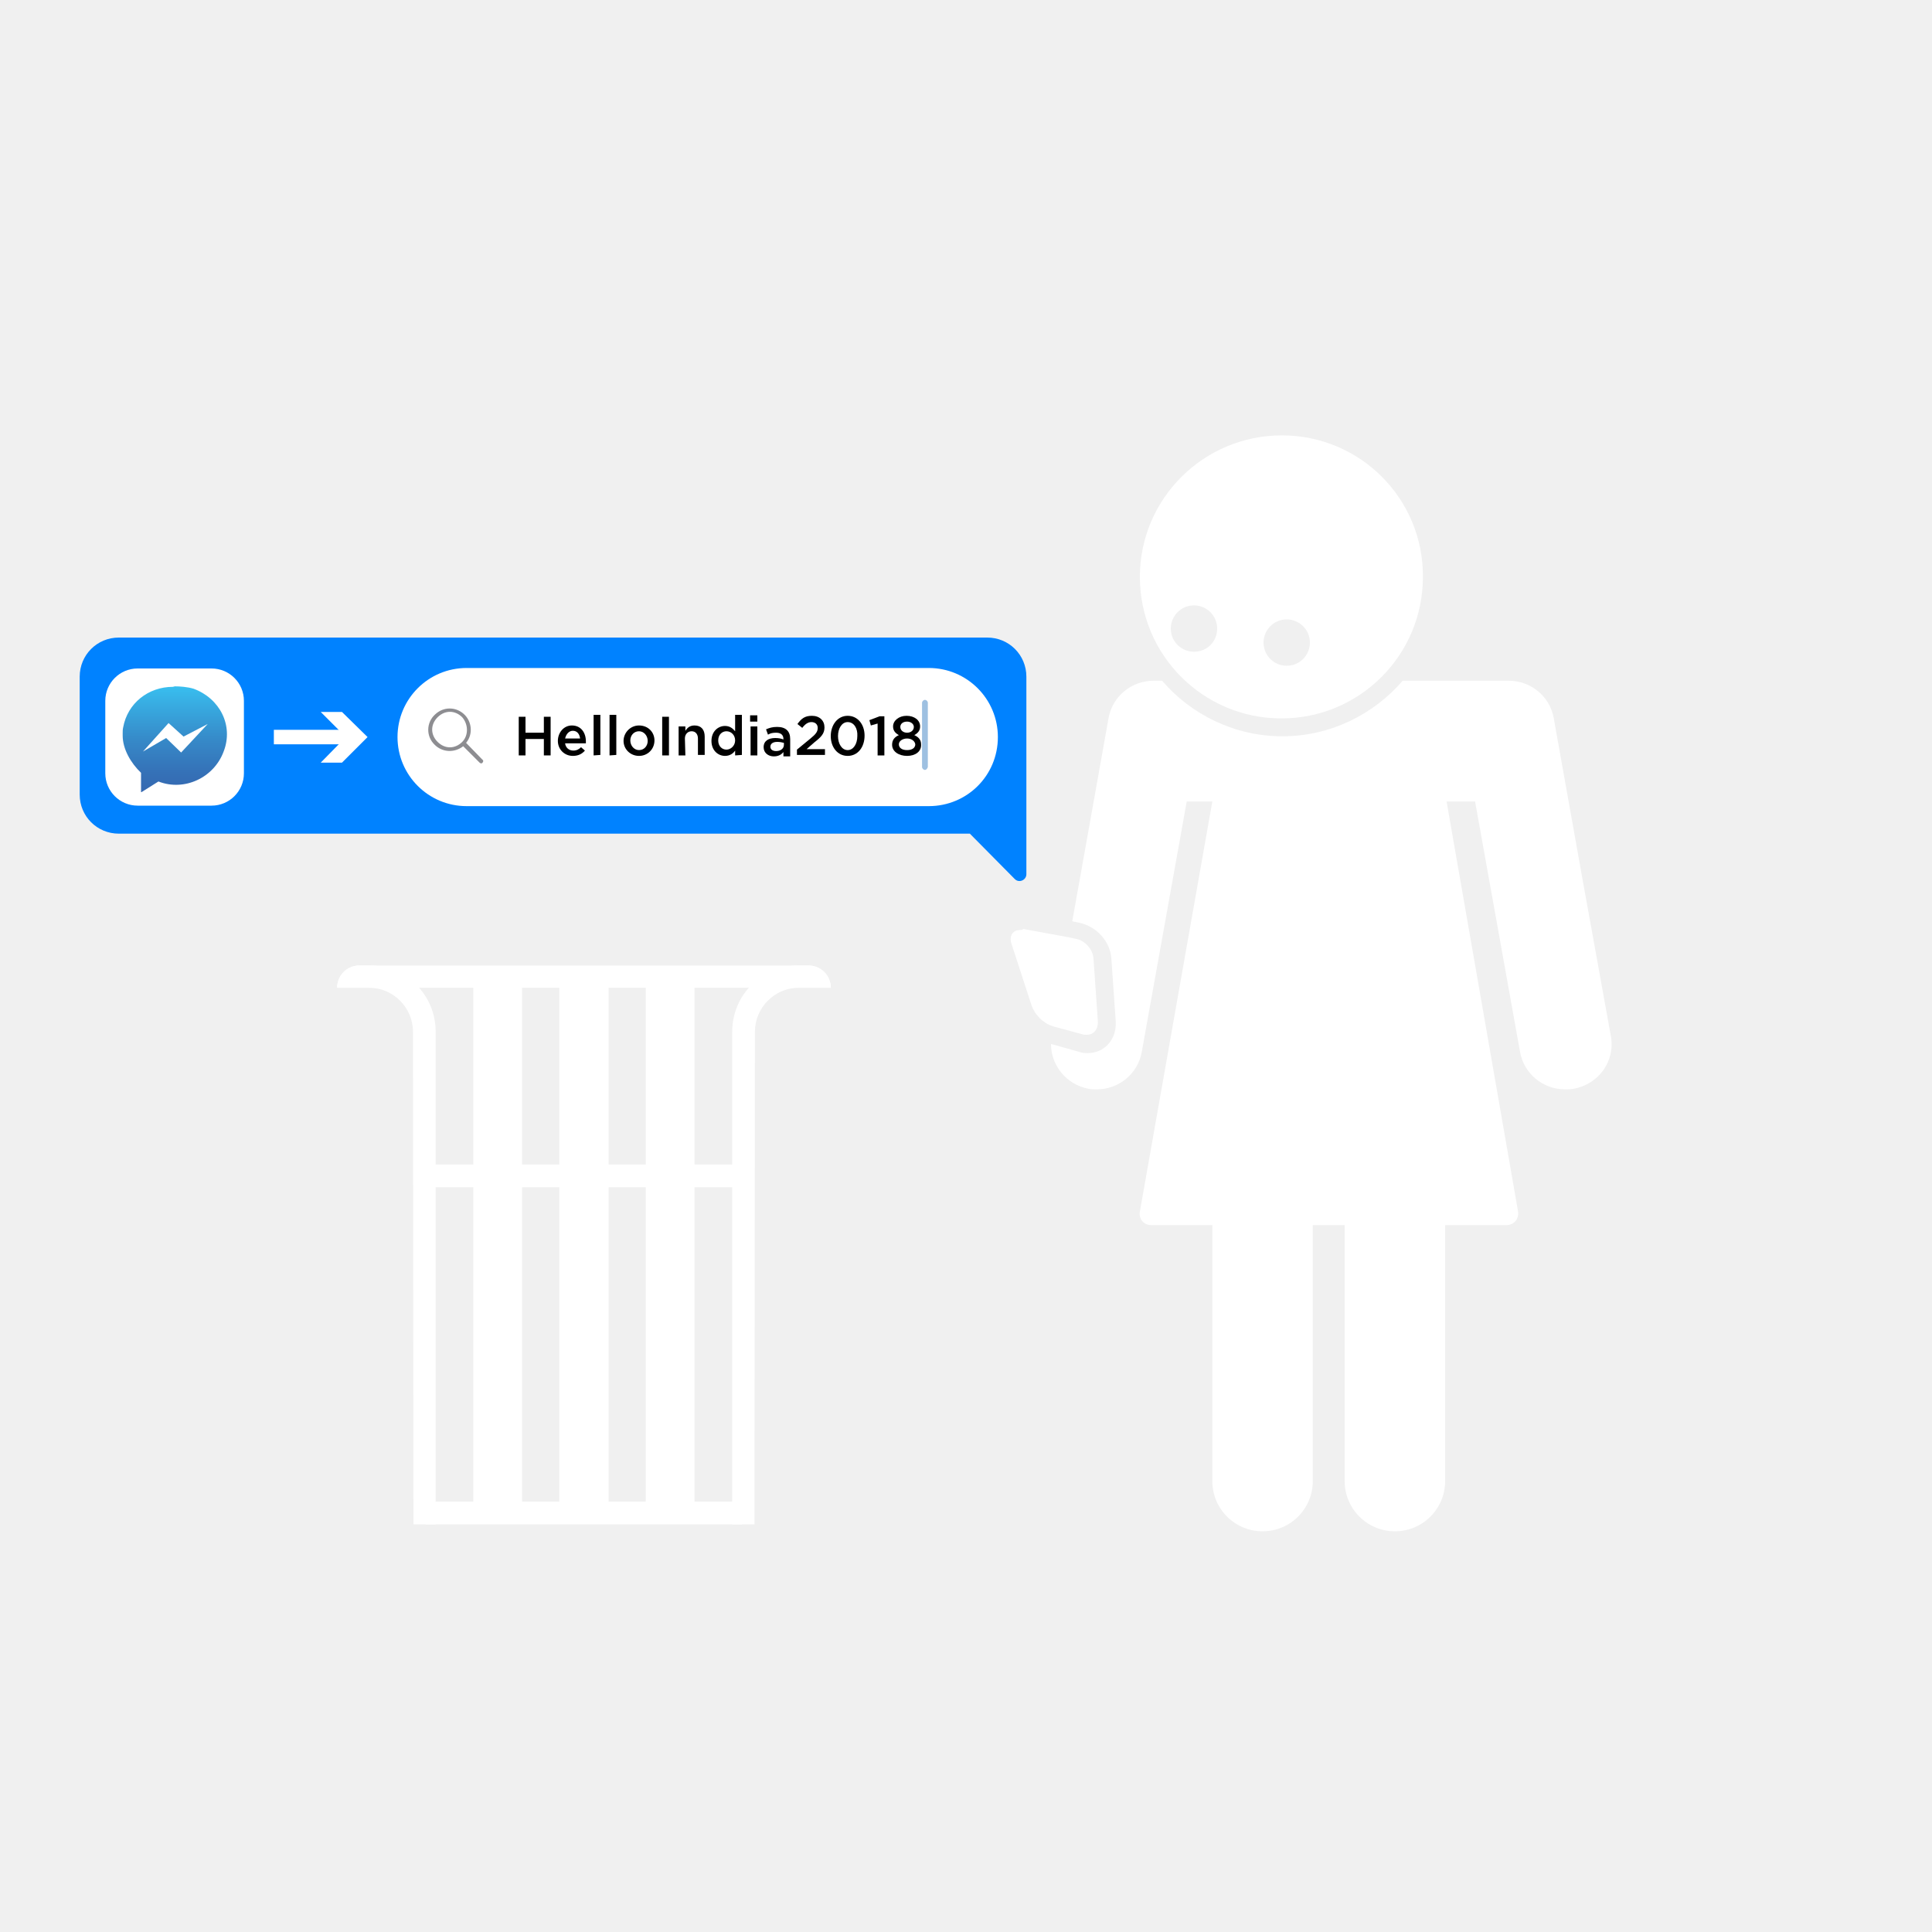
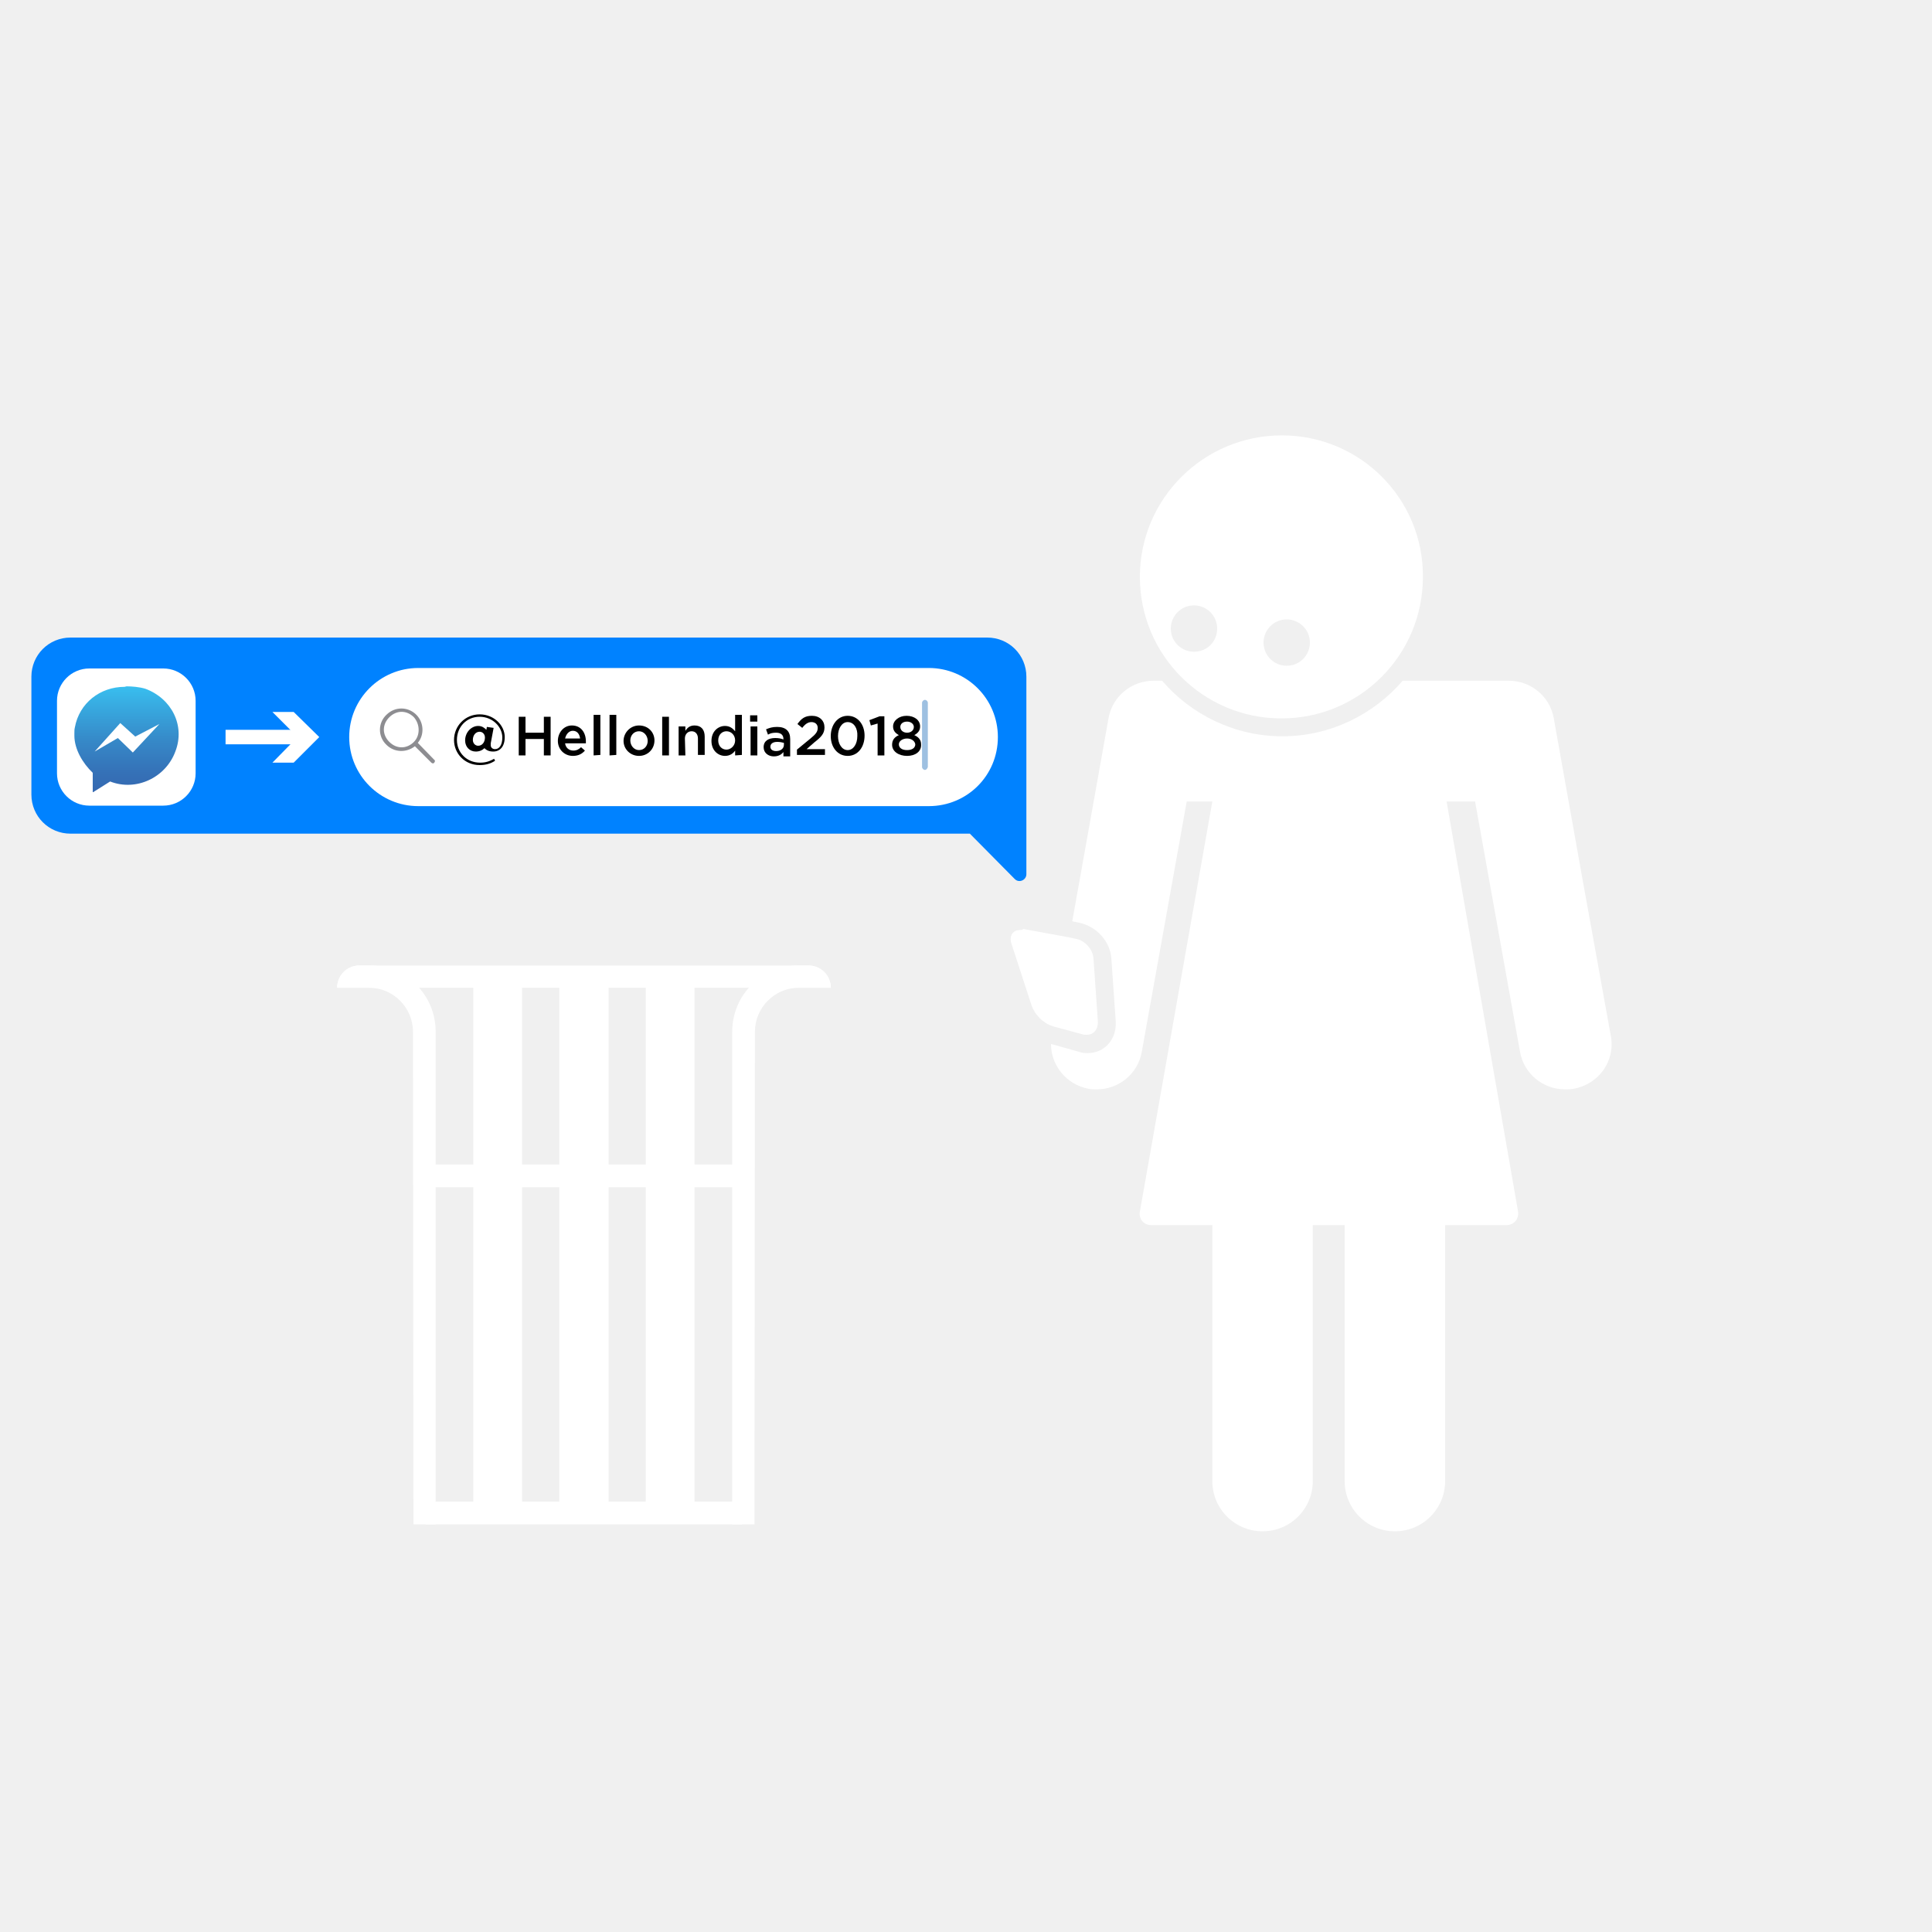
<svg xmlns="http://www.w3.org/2000/svg" version="1.1" id="Layer_1" x="0px" y="0px" viewBox="0 0 400 400" style="enable-background:new 0 0 400 400;" xml:space="preserve">
  <style type="text/css">
	.st0{display:none;}
	.st1{display:inline;}
	.st2{fill:#FFFFFF;}
	.st3{display:none;fill:#2A2A2A;enable-background:new    ;}
	.st4{font-family:'GothamHTF-Black';}
	.st5{font-size:15.902px;}
	.st6{fill:#0082FF;}
	.st7{display:none;fill:#676767;enable-background:new    ;}
	.st8{font-family:'GothamHTF-Medium';}
	.st9{font-size:16.208px;}
	.st10{fill:#8D8D91;}
	.st11{enable-background:new    ;}
	.st12{fill:#9EC0E1;}
	.st13{fill:url(#SVGID_1_);}
	.st14{fill:none;stroke:#FFFFFF;stroke-width:3;stroke-miterlimit:10;}
	.st15{display:inline;fill:#448AFE;}
	.st16{display:inline;fill:#FFFFFF;}
	.st17{display:inline;fill:url(#SVGID_2_);}
	.st18{display:inline;fill:#FEFEFE;}
	.st19{display:inline;fill:#666666;}
	.st20{display:inline;fill:url(#SVGID_3_);}
	.st21{display:inline;fill:none;stroke:#448AFE;stroke-width:1.06;stroke-linecap:round;stroke-linejoin:round;}
	.st22{fill:#666666;}
	.st23{font-size:13.748px;}
</style>
  <g id="Layer_2_1_" class="st0">
-     <rect y="0" class="st1" width="400" height="400" />
+     <rect class="st1" width="400" height="400" />
  </g>
  <g id="Layer_1_1_">
    <g id="Page-1_1_">
      <g id="process-2">
        <g id="Page-1" transform="translate(166, 84)">
          <g id="Group-31" transform="translate(0, 0.14)">
            <path id="Fill-23" class="st2" d="M167.5,130.3l-6-33.2l-4.7-26.3l-1.1-6.2c-0.8-4.6-4.8-7.8-9.3-7.8l0,0h-12.8h-9.2       c-6,7-15,11.5-24.9,11.5s-18.9-4.5-24.9-11.5h-1.8l0,0c-4.5,0-8.5,3.2-9.3,7.8l-1.1,6.2l-4.7,26.3l-1.7,9.5l1.4,0.3       c3.6,0.7,6.5,3.9,6.7,7.5l0.9,12.9c0.1,1.8-0.4,3.5-1.6,4.8c-1.1,1.2-2.6,1.8-4.3,1.8c-0.6,0-1.2-0.1-1.8-0.3l-5.7-1.6       c0,4.5,3.2,8.4,7.8,9.3c0.6,0.1,1.1,0.1,1.7,0.1c4.5,0,8.5-3.2,9.3-7.8l9.3-51.8H85l-15,84.9c-0.3,1.5,0.8,2.8,2.3,2.8H85v53       c0,5.8,4.7,10.4,10.4,10.4c5.8,0,10.4-4.7,10.4-10.4v-53h6.6v53c0,5.8,4.7,10.4,10.4,10.4c5.8,0,10.4-4.7,10.4-10.4v-53h12.7       c1.6,0,2.6-1.3,2.4-2.8l-14.8-84.9h5.9l9.3,51.8c0.8,4.6,4.8,7.8,9.3,7.8c0.6,0,1.1,0,1.7-0.1       C165,140.4,168.5,135.5,167.5,130.3" />
            <path id="Fill-24" class="st2" d="M45.2,108.4c-1.5,0-2.3,1.2-1.8,2.8l4.2,12.9c0.1,0.2,0.2,0.5,0.3,0.7l0.2,0.3l0.2,0.4       l0.3,0.4l0.2,0.2c0.1,0.2,0.3,0.3,0.4,0.5l0.1,0.1c0.2,0.2,0.4,0.4,0.6,0.5l0,0c0.6,0.5,1.3,0.9,2,1.1l0,0l0.3,0.1l5.9,1.6       c0.3,0.1,0.6,0.1,0.9,0.1c1.4,0,2.4-1.1,2.3-2.8l-0.9-12.9c-0.1-2-1.8-3.9-3.8-4.2l-1.4-0.3l-9.3-1.7       C45.6,108.4,45.4,108.4,45.2,108.4" />
            <path id="Fill-25" class="st2" d="M99.4,6C83.2,6,70,19.1,70,35.3s13.1,29.3,29.3,29.3s29.3-13.1,29.3-29.3       C128.7,19.1,115.6,6,99.4,6 M81.2,50.8c-2.6,0-4.8-2.1-4.8-4.8c0-2.6,2.1-4.8,4.8-4.8c2.6,0,4.8,2.1,4.8,4.8       S83.9,50.8,81.2,50.8 M100.4,53.7c-2.6,0-4.8-2.1-4.8-4.8c0-2.6,2.1-4.8,4.8-4.8c2.6,0,4.8,2.1,4.8,4.8       C105.2,51.6,103,53.7,100.4,53.7" />
          </g>
        </g>
        <g id="process-2_4_">
          <g>
            <rect x="88.1" y="241.1" class="st2" width="65.5" height="4.7" />
            <rect x="88.1" y="310.9" class="st2" width="65.5" height="4.7" />
            <path class="st2" d="M156.2,315.6h-4.6v-102c0-7.6,6.1-13.7,13.7-13.7h2.1c2.5,0,4.6,2,4.6,4.6l0,0h-6.6c-5,0-9.1,4.1-9.1,9.1       L156.2,315.6L156.2,315.6z" />
            <rect x="133.7" y="202.5" class="st2" width="10.1" height="111.1" />
            <path class="st2" d="M85.6,315.6h4.6v-102c0-7.6-6.1-13.7-13.7-13.7h-2.1c-2.5,0-4.6,2-4.6,4.6l0,0h6.6c5,0,9.1,4.1,9.1,9.1       L85.6,315.6L85.6,315.6z" />
            <rect x="115.8" y="202.5" class="st2" width="10.2" height="111.1" />
            <rect x="98" y="202.5" class="st2" width="10.1" height="111.1" />
            <path class="st2" d="M69.8,204.5L69.8,204.5c0-2.5,2-4.6,4.6-4.6h46.5h46.5c2.5,0,4.6,2,4.6,4.6l0,0h-51.1H69.8z" />
          </g>
        </g>
      </g>
    </g>
    <g id="_x33__1_">
      <text id="text_3_" transform="matrix(0.9717 -0.2362 0.2362 0.9717 92.7686 255.9927)" class="st3 st4 st5">#CODE</text>
    </g>
    <g>
-       <path class="st6" d="M210.1,182l-9.3-9.4H24.6c-4.5,0-8.1-3.6-8.1-8.1v-24.4c0-4.5,3.6-8.1,8.1-8.1h179.8c4.5,0,8.1,3.6,8.1,8.1    v32.4l0,8.5C212.5,182.2,211,182.9,210.1,182z" />
+       <path class="st6" d="M210.1,182l-9.3-9.4H14.6c-4.5,0-8.1-3.6-8.1-8.1v-24.4c0-4.5,3.6-8.1,8.1-8.1h189.8c4.5,0,8.1,3.6,8.1,8.1    v32.4v8.5C212.5,182.2,211,182.9,210.1,182z" />
      <text transform="matrix(1 0 0 1 69.4097 154.3027)" class="st7 st8 st9">HelloIndia2018</text>
      <g>
-         <path class="st2" d="M192.3,166.9H96.6c-7.9,0-14.3-6.4-14.3-14.3l0,0c0-7.9,6.4-14.3,14.3-14.3h95.7c7.9,0,14.3,6.4,14.3,14.3     l0,0C206.6,160.6,200.2,166.9,192.3,166.9z" />
+         <path class="st2" d="M192.3,166.9H86.6c-7.9,0-14.3-6.4-14.3-14.3l0,0c0-7.9,6.4-14.3,14.3-14.3h105.7c7.9,0,14.3,6.4,14.3,14.3     l0,0C206.6,160.6,200.2,166.9,192.3,166.9z" />
        <g>
-           <path class="st10" d="M96.5,153.8c1.5-1.8,1.2-4.5-0.5-6s-4.2-1.5-5.9,0.1c-1.9,1.7-1.9,4.6-0.1,6.3c1.6,1.6,4.1,1.7,5.9,0.3      l3.4,3.4c0.2,0.2,0.5,0.2,0.6,0l0,0c0.2-0.2,0.2-0.5,0-0.6L96.5,153.8z M95.7,153.6c-1.5,1.5-3.6,1.5-5.1,0s-1.5-3.6,0-5.1      s3.6-1.5,5.1,0C97,150,97,152.3,95.7,153.6z" />
+           <path class="st10" d="M86.5,153.8c1.5-1.8,1.2-4.5-0.5-6s-4.2-1.5-5.9,0.1c-1.9,1.7-1.9,4.6-0.1,6.3c1.6,1.6,4.1,1.7,5.9,0.3      l3.4,3.4c0.2,0.2,0.5,0.2,0.6,0l0,0c0.2-0.2,0.2-0.5,0-0.6L86.5,153.8z M85.7,153.6c-1.5,1.5-3.6,1.5-5.1,0s-1.5-3.6,0-5.1      s3.6-1.5,5.1,0C87,150,87,152.3,85.7,153.6z" />
        </g>
        <g class="st11">
          <path d="M108.8,153v3.4h-1.4v-8h1.4v3.3h3.8v-3.3h1.4v8h-1.4V153H108.8z" />
          <path d="M118.7,155.4c0.7,0,1.2-0.3,1.6-0.7l0.8,0.7c-0.6,0.7-1.4,1.1-2.5,1.1c-1.7,0-3.1-1.3-3.1-3.1c0-1.7,1.2-3.2,2.9-3.2      c1.9,0,2.9,1.5,2.9,3.3c0,0.1,0,0.2,0,0.4H117C117.1,154.8,117.8,155.4,118.7,155.4z M120.1,152.9c-0.1-0.9-0.6-1.6-1.5-1.6      c-0.8,0-1.4,0.7-1.6,1.6H120.1z" />
          <path d="M122.9,156.4V148h1.4v8.3L122.9,156.4L122.9,156.4z" />
          <path d="M126.2,156.4V148h1.4v8.3L126.2,156.4L126.2,156.4z" />
          <path d="M132.3,156.5c-1.8,0-3.2-1.4-3.2-3.1c0-1.7,1.4-3.2,3.2-3.2c1.9,0,3.2,1.4,3.2,3.1C135.5,155.1,134.1,156.5,132.3,156.5      z M132.3,151.4c-1.1,0-1.8,0.9-1.8,1.9c0,1.1,0.8,2,1.8,2c1.1,0,1.8-0.9,1.8-1.9C134.1,152.3,133.3,151.4,132.3,151.4z" />
          <path d="M138.5,148.4v8h-1.4v-8H138.5z" />
          <path d="M141.9,156.4h-1.4v-6h1.4v0.9c0.4-0.6,0.9-1.1,1.9-1.1c1.4,0,2.1,0.9,2.1,2.3v3.8h-1.4v-3.4c0-0.9-0.5-1.5-1.3-1.5      s-1.4,0.6-1.4,1.5L141.9,156.4L141.9,156.4z" />
          <path d="M152.2,156.4v-1c-0.4,0.6-1.1,1.1-2.1,1.1c-1.4,0-2.8-1.1-2.8-3.1s1.4-3.1,2.8-3.1c1,0,1.6,0.5,2.1,1.1V148h1.4v8.3      L152.2,156.4L152.2,156.4z M150.4,151.4c-0.9,0-1.7,0.7-1.7,1.9s0.8,1.9,1.7,1.9s1.8-0.8,1.8-1.9S151.4,151.4,150.4,151.4z" />
          <path d="M155.3,149.4v-1.3h1.5v1.3H155.3z M155.4,156.4v-6h1.4v6H155.4z" />
          <path d="M162.2,156.4v-0.7c-0.4,0.5-1,0.9-2,0.9c-1.1,0-2.1-0.7-2.1-1.9l0,0c0-1.3,1-1.9,2.4-1.9c0.7,0,1.2,0.1,1.7,0.3V153      c0-0.8-0.5-1.3-1.5-1.3c-0.7,0-1.2,0.1-1.7,0.4l-0.4-1.1c0.7-0.3,1.3-0.5,2.3-0.5c1.8,0,2.7,0.9,2.7,2.5v3.6h-1.4V156.4z       M162.3,153.8c-0.4-0.1-0.8-0.2-1.4-0.2c-0.9,0-1.4,0.4-1.4,1l0,0c0,0.6,0.5,0.9,1.2,0.9c0.9,0,1.6-0.5,1.6-1.3L162.3,153.8      L162.3,153.8z" />
          <path d="M166.1,150.7l-1-0.8c0.8-1.1,1.5-1.7,3-1.7c1.6,0,2.6,1,2.6,2.4c0,1.3-0.7,2-2.1,3.1l-1.6,1.4h3.8v1.2H165v-1.1l2.8-2.3      c1.1-0.9,1.5-1.4,1.5-2.2s-0.6-1.2-1.3-1.2S166.7,149.9,166.1,150.7z" />
          <path d="M175.5,156.5c-2.1,0-3.5-1.8-3.5-4.1s1.4-4.2,3.5-4.2s3.5,1.8,3.5,4.1C179,154.7,177.6,156.5,175.5,156.5z M175.5,149.5      c-1.2,0-2,1.3-2,2.9c0,1.6,0.8,2.9,2,2.9s2-1.3,2-2.9C177.6,150.8,176.8,149.5,175.5,149.5z" />
          <path d="M182.1,148.3h1v8.1h-1.4v-6.6l-1.4,0.4l-0.3-1.1L182.1,148.3z" />
          <path d="M187.8,156.5c-1.7,0-3.1-0.9-3.1-2.3c0-1,0.5-1.6,1.4-2c-0.7-0.4-1.2-0.9-1.2-1.8c0-1.2,1.2-2.2,2.8-2.2      s2.8,0.9,2.8,2.2c0,0.9-0.5,1.4-1.2,1.8c0.9,0.4,1.4,1,1.4,1.9C190.8,155.6,189.5,156.5,187.8,156.5z M187.8,152.9      c-0.9,0-1.7,0.5-1.7,1.2s0.6,1.2,1.7,1.2c1.1,0,1.7-0.5,1.7-1.2C189.4,153.4,188.7,152.9,187.8,152.9z M187.8,149.4      c-0.9,0-1.4,0.5-1.4,1.1c0,0.7,0.6,1.2,1.4,1.2c0.8,0,1.4-0.5,1.4-1.2C189.2,149.9,188.6,149.4,187.8,149.4z" />
        </g>
        <g>
          <path class="st12" d="M191.5,159.4c-0.3,0-0.6-0.3-0.6-0.6v-13.3c0-0.3,0.3-0.6,0.6-0.6s0.6,0.3,0.6,0.6v13.3      C192,159.1,191.8,159.4,191.5,159.4z" />
        </g>
      </g>
      <g>
-         <path class="st2" d="M43.8,166.8H28.5c-3.7,0-6.7-3-6.7-6.7v-15c0-3.7,3-6.7,6.7-6.7h15.3c3.7,0,6.7,3,6.7,6.7v15     C50.5,163.8,47.5,166.8,43.8,166.8z" />
-         <linearGradient id="SVGID_1_" gradientUnits="userSpaceOnUse" x1="36.193" y1="2148.154" x2="36.193" y2="2126.254" gradientTransform="matrix(1 0 0 1 0 -1984)">
+         <path class="st2" d="M33.8,166.8H18.5c-3.7,0-6.7-3-6.7-6.7v-15c0-3.7,3-6.7,6.7-6.7h15.3c3.7,0,6.7,3,6.7,6.7v15     C40.5,163.8,37.5,166.8,33.8,166.8z" />
+         <linearGradient id="SVGID_1_" gradientUnits="userSpaceOnUse" x1="26.193" y1="-1746.154" x2="26.193" y2="-1724.254" gradientTransform="matrix(1 0 0 -1 0 -1582)">
          <stop offset="0" style="stop-color:#3568B0" />
          <stop offset="0.189" style="stop-color:#3571B7" />
          <stop offset="0.497" style="stop-color:#3689C8" />
          <stop offset="0.883" style="stop-color:#38B1E5" />
          <stop offset="1" style="stop-color:#38BEEF" />
        </linearGradient>
-         <path class="st13" d="M35.8,142.2c-5.1,0-9.4,3.4-10.3,8.4c-0.1,0.4-0.1,0.8-0.1,1.2c0,0.1,0,0.4,0,0.5l0,0     c0,2.8,1.7,5.7,3.8,7.7v4h0.1l3.5-2.2c5.4,2.1,11.5-0.8,13.5-6.2c2.1-5.4-0.8-11-6.2-13c-1.3-0.4-2.9-0.5-3.9-0.5L35.8,142.2     L35.8,142.2z" />
-         <path class="st2" d="M38,152.5l-3.1-2.8l-5.3,5.9l4.8-2.8l3.1,3l5.5-5.9L38,152.5z" />
+         <path class="st13" d="M25.8,142.2c-5.1,0-9.4,3.4-10.3,8.4c-0.1,0.4-0.1,0.8-0.1,1.2c0,0.1,0,0.4,0,0.5l0,0     c0,2.8,1.7,5.7,3.8,7.7v4h0.1l3.5-2.2c5.4,2.1,11.5-0.8,13.5-6.2c2.1-5.4-0.8-11-6.2-13c-1.3-0.4-2.9-0.5-3.9-0.5L25.8,142.2     L25.8,142.2z" />
+         <path class="st2" d="M28,152.5l-3.1-2.8l-5.3,5.9l4.8-2.8l3.1,3l5.5-5.9L28,152.5z" />
      </g>
      <g>
        <g>
-           <line class="st14" x1="56.7" y1="152.6" x2="72.6" y2="152.6" />
+           <line class="st14" x1="46.7" y1="152.6" x2="62.6" y2="152.6" />
          <g>
-             <polygon class="st2" points="66.4,157.9 71.6,152.6 66.4,147.4 70.8,147.4 76.1,152.6 70.8,157.9      " />
+             <polygon class="st2" points="56.4,157.9 61.6,152.6 56.4,147.4 60.8,147.4 66.1,152.6 60.8,157.9      " />
          </g>
        </g>
      </g>
    </g>
    <g class="st0">
      <path class="st15" d="M159.3,124.5l47.1,63.1c0.1,0.3,0.3,0.4,0.6,0.4h0.1c0.3,0,0.5-0.3,0.5-0.6l-26.9-63h-21.4L159.3,124.5    L159.3,124.5z" />
      <path class="st15" d="M28.6,91h188.1c2.2,0,3.9,1.8,3.9,3.9v26.5c0,2.2-1.8,3.9-3.9,3.9H28.6c-2.2,0-3.9-1.8-3.9-3.9V94.9    C24.6,92.7,26.4,91,28.6,91z" />
      <path class="st16" d="M32.6,96H51c1.6,0,2.9,1.3,2.9,2.9v18.4c0,1.6-1.3,2.9-2.9,2.9H32.6c-1.6,0-2.9-1.3-2.9-2.9V99    C29.7,97.3,31,96,32.6,96z" />
-       <linearGradient id="SVGID_2_" gradientUnits="userSpaceOnUse" x1="189.863" y1="4089.187" x2="189.863" y2="4093.708" gradientTransform="matrix(1 0 0 1 -147.92 -3988.267)">
+       <linearGradient id="SVGID_2_" gradientUnits="userSpaceOnUse" x1="189.863" y1="-3687.187" x2="189.863" y2="-3691.708" gradientTransform="matrix(1 0 0 -1 -147.92 -3586.267)">
        <stop offset="0" style="stop-color:#649EFE" />
        <stop offset="1" style="stop-color:#448AFE" />
      </linearGradient>
      <path class="st17" d="M41.8,100.4c-3.8,0-7,2.7-7.6,6.4c-0.1,0.3-0.1,0.6-0.1,0.9c0,0.1,0,0.3,0,0.4l0,0c0,2.1,0.9,4.2,2.5,5.7    v3.2h0.1l2.6-1.6c4,1.5,8.5-0.6,10-4.6s-0.6-8.5-4.6-10C43.7,100.5,42.8,100.3,41.8,100.4L41.8,100.4z M46.5,106.2l-1.8,2    l-2.1,2.3h-0.1l-1.9-1.9h-0.1l-3.5,1.9h-0.1l0,0l0.3-0.3l2-2.2l1.7-1.9c0,0,0,0,0.1,0l2,1.9h0.1l0,0l3.5-1.9h0.1l0,0L46.5,106.2z" />
      <path class="st18" d="M46.6,106.1l-3.5,1.9H43l-1.9-2c0,0,0,0-0.1,0l-1.7,1.9l-2,2.2l-0.3,0.3l0,0h0.1l3.5-1.9h0.1l0,0l2,1.9h0.1    l2.1-2.3L46.6,106.1L46.6,106.1L46.6,106.1L46.6,106.1z" />
      <path class="st16" d="M203.4,96H87.5c-6.7,0-12.1,5.4-12.1,12.1s5.4,12.1,12.1,12.1l0,0h115.9c6.7,0,12.1-5.4,12.1-12.1    C215.6,101.5,210.1,96,203.4,96z" />
      <path class="st19" d="M94.3,112.7l-2.8-2.8c-0.1-0.1-0.4-0.1-0.5,0l0,0l-1-1l0.1-0.1c0.7-0.9,1-1.9,0.8-3    c-0.2-1.7-1.5-3.1-3.2-3.5l-0.5-0.1h-0.7l-0.5,0.1c-1.7,0.4-3,1.8-3.2,3.5v0.2v0.7v0.1c0,0.2,0.1,0.5,0.2,0.7    c0.7,2.2,3,3.4,5.1,2.7c0.4-0.1,0.8-0.3,1.1-0.6l0.2-0.1l1,1l-0.1,0.1c-0.1,0.1-0.1,0.4,0,0.5l2.8,2.8c0.1,0.1,0.4,0.1,0.5,0l0,0    l0.8-0.8C94.4,113,94.4,112.8,94.3,112.7L94.3,112.7z M86.8,109.6c-1.8,0-3.2-1.5-3.2-3.2c0-1.8,1.5-3.2,3.2-3.2    c1.8,0,3.2,1.4,3.2,3.2S88.6,109.6,86.8,109.6L86.8,109.6z" />
      <g class="st1">
        <rect x="58.9" y="106.8" class="st2" width="9" height="2.6" />
      </g>
      <polygon class="st16" points="62.7,103.7 67.2,108.2 62.7,112.6 66.5,112.6 70.9,108.2 66.5,103.7   " />
-       <linearGradient id="SVGID_3_" gradientUnits="userSpaceOnUse" x1="189.863" y1="4089.187" x2="189.863" y2="4093.708" gradientTransform="matrix(1 0 0 1 -147.92 -3988.267)">
+       <linearGradient id="SVGID_3_" gradientUnits="userSpaceOnUse" x1="189.863" y1="-3687.187" x2="189.863" y2="-3691.708" gradientTransform="matrix(1 0 0 -1 -147.92 -3586.267)">
        <stop offset="0" style="stop-color:#649EFE" />
        <stop offset="1" style="stop-color:#448AFE" />
      </linearGradient>
      <path class="st20" d="M41.8,100.4c-3.8,0-7,2.7-7.6,6.4c-0.1,0.3-0.1,0.6-0.1,0.9c0,0.1,0,0.3,0,0.4l0,0c0,2.1,0.9,4.2,2.5,5.7    v3.2h0.1l2.6-1.6c4,1.5,8.5-0.6,10-4.6s-0.6-8.5-4.6-10C43.7,100.5,42.8,100.3,41.8,100.4L41.8,100.4z M46.6,106.2l-1.8,2    l-2.1,2.3h-0.1l-1.9-1.9h-0.1l-3.5,1.9H37l0,0l0.3-0.3l2-2.2l1.7-1.9c0,0,0,0,0.1,0l2,1.9h0.1l0,0L46.6,106.2l0.2-0.1l0,0    L46.6,106.2z" />
      <path class="st19" d="M94.3,112.7l-2.8-2.8c-0.1-0.1-0.4-0.1-0.5,0l0,0l-1-1l0.1-0.1c0.7-0.9,1-1.9,0.8-3    c-0.2-1.7-1.5-3.1-3.2-3.5l-0.5-0.1h-0.7l-0.5,0.1c-1.7,0.4-3,1.8-3.2,3.5v0.2v0.7v0.1c0,0.2,0.1,0.5,0.2,0.7    c0.7,2.2,3,3.4,5.1,2.7c0.4-0.1,0.8-0.3,1.1-0.6l0.2-0.1l1,1l-0.1,0.1c-0.1,0.1-0.1,0.4,0,0.5l2.8,2.8c0.1,0.1,0.4,0.1,0.5,0l0,0    l0.8-0.8C94.4,113,94.4,112.8,94.3,112.7L94.3,112.7z M86.8,109.6c-1.8,0-3.2-1.5-3.2-3.2c0-1.8,1.5-3.2,3.2-3.2    c1.8,0,3.2,1.4,3.2,3.2C90.1,108.2,88.6,109.6,86.8,109.6L86.8,109.6z" />
      <line class="st21" x1="203" y1="101" x2="203" y2="115.3" />
      <g class="st1">
        <path class="st22" d="M102.1,109.5v4.1h-1.7V104h1.7v4h4.6v-4h1.7v9.6h-1.7v-4.1H102.1z" />
        <path class="st22" d="M114.1,112.4c0.8,0,1.4-0.3,2-0.9l1,0.9c-0.7,0.8-1.6,1.4-3,1.4c-2.1,0-3.7-1.5-3.7-3.8     c0-2.1,1.5-3.8,3.5-3.8c2.3,0,3.5,1.8,3.5,3.9c0,0.2,0,0.3,0,0.5H112C112.2,111.7,113,112.4,114.1,112.4z M115.7,109.4     c-0.1-1.1-0.7-1.9-1.8-1.9c-1,0-1.7,0.8-1.9,1.9H115.7z" />
        <path class="st22" d="M119.1,113.6v-10h1.7v10H119.1z" />
        <path class="st22" d="M123,113.6v-10h1.7v10H123z" />
        <path class="st22" d="M130.3,113.7c-2.2,0-3.8-1.7-3.8-3.8c0-2.1,1.6-3.8,3.9-3.8c2.2,0,3.9,1.7,3.9,3.8     C134.2,112,132.6,113.7,130.3,113.7z M130.3,107.6c-1.3,0-2.2,1-2.2,2.3s0.9,2.4,2.2,2.4s2.2-1,2.2-2.3     C132.6,108.7,131.6,107.6,130.3,107.6z" />
        <path class="st22" d="M137.9,104v9.6h-1.7V104H137.9z" />
        <path class="st22" d="M141.9,113.6h-1.7v-7.3h1.7v1.1c0.5-0.7,1.1-1.3,2.3-1.3c1.6,0,2.6,1.1,2.6,2.8v4.6h-1.7v-4.1     c0-1.1-0.6-1.8-1.6-1.8s-1.6,0.7-1.6,1.8V113.6z" />
        <path class="st22" d="M154.3,113.6v-1.2c-0.5,0.8-1.3,1.4-2.5,1.4c-1.7,0-3.4-1.4-3.4-3.8s1.6-3.8,3.4-3.8c1.2,0,2,0.6,2.5,1.3     v-3.9h1.7v10H154.3z M152.2,107.6c-1.1,0-2.1,0.9-2.1,2.3s1,2.3,2.1,2.3s2.1-0.9,2.1-2.3S153.3,107.6,152.2,107.6z" />
        <path class="st22" d="M158,105.2v-1.6h1.8v1.6H158z M158.1,113.6v-7.3h1.7v7.3H158.1z" />
        <path class="st22" d="M166.4,113.6v-0.9c-0.5,0.6-1.3,1-2.4,1c-1.4,0-2.6-0.8-2.6-2.2l0,0c0-1.6,1.3-2.3,2.9-2.3     c0.9,0,1.4,0.1,2,0.3v-0.2c0-1-0.6-1.6-1.8-1.6c-0.8,0-1.4,0.2-2.1,0.5l-0.5-1.3c0.8-0.4,1.6-0.6,2.8-0.6c2.1,0,3.2,1.1,3.2,3.1     v4.3h-1.5L166.4,113.6L166.4,113.6z M166.4,110.5c-0.4-0.2-1-0.3-1.7-0.3c-1,0-1.7,0.4-1.7,1.2l0,0c0,0.7,0.6,1.1,1.4,1.1     c1.1,0,1.9-0.6,1.9-1.5v-0.5C166.3,110.5,166.4,110.5,166.4,110.5z" />
        <path class="st22" d="M171,106.8l-1.2-0.9c0.9-1.3,1.8-2,3.5-2c1.9,0,3.2,1.2,3.2,2.9c0,1.5-0.8,2.4-2.5,3.7l-2,1.6h4.6v1.5h-7     v-1.3l3.3-2.8c1.3-1.1,1.8-1.7,1.8-2.6s-0.7-1.5-1.6-1.5S171.7,105.8,171,106.8z" />
        <path class="st22" d="M182.3,113.7c-2.5,0-4.2-2.2-4.2-5s1.7-5,4.2-5s4.2,2.2,4.2,5C186.6,111.5,184.9,113.7,182.3,113.7z      M182.3,105.3c-1.5,0-2.4,1.5-2.4,3.4s1,3.5,2.5,3.5s2.4-1.5,2.4-3.4S183.8,105.3,182.3,105.3z" />
        <path class="st22" d="M190.2,103.9h1.2v9.7h-1.7v-8l-1.7,0.5l-0.4-1.4L190.2,103.9z" />
        <path class="st22" d="M197,113.7c-2.1,0-3.7-1.1-3.7-2.8c0-1.2,0.6-1.9,1.7-2.4c-0.8-0.4-1.4-1.1-1.4-2.2c0-1.5,1.4-2.6,3.3-2.6     s3.3,1.1,3.3,2.6c0,1.1-0.6,1.7-1.4,2.2c1,0.5,1.7,1.2,1.7,2.3C200.7,112.6,199.2,113.7,197,113.7z M197,109.4     c-1.1,0-2,0.6-2,1.5c0,0.8,0.8,1.5,2,1.5s2-0.6,2-1.5C199.1,109.9,198.2,109.4,197,109.4z M197,105.2c-1,0-1.7,0.6-1.7,1.3     c0,0.9,0.7,1.4,1.7,1.4s1.7-0.6,1.7-1.4C198.8,105.8,198.1,105.2,197,105.2z" />
      </g>
      <text transform="matrix(1 0 0 1 99.214 113.5776)" class="st19 st8 st23">HelloIndia2018</text>
    </g>
  </g>
+   <g>
+     <path d="M102.1,155.6c-1,0-1.5-0.4-1.8-0.7c-0.4,0.4-1,0.7-1.8,0.7c-1.2,0-2.2-0.9-2.2-2.3c0-1.7,1.3-3,2.7-3   c0.8,0,1.3,0.4,1.7,0.8l0.1-0.6l1.4,0.2l-0.6,3.2c0,0.1,0,0.3,0,0.4c0,0.4,0.3,0.8,0.9,0.8c0.9,0,1.5-0.9,1.5-2.4   c0-2.2-2-4.3-4.7-4.3c-2.7,0-4.7,2.1-4.7,4.8c0,2.6,2,4.7,4.8,4.7c1.2,0,2-0.3,2.9-0.8l0.2,0.4c-0.9,0.6-1.9,0.9-3.2,0.9   c-3.1,0-5.3-2.4-5.3-5.2c0-2.9,2.3-5.3,5.3-5.3s5.2,2.3,5.2,4.7C104.5,154.6,103.5,155.6,102.1,155.6z M99.3,151.5   c-0.8,0-1.4,0.7-1.4,1.7c0,0.7,0.5,1.2,1.1,1.2c0.8,0,1.4-0.7,1.4-1.7C100.4,152,99.9,151.5,99.3,151.5z" />
+   </g>
</svg>
